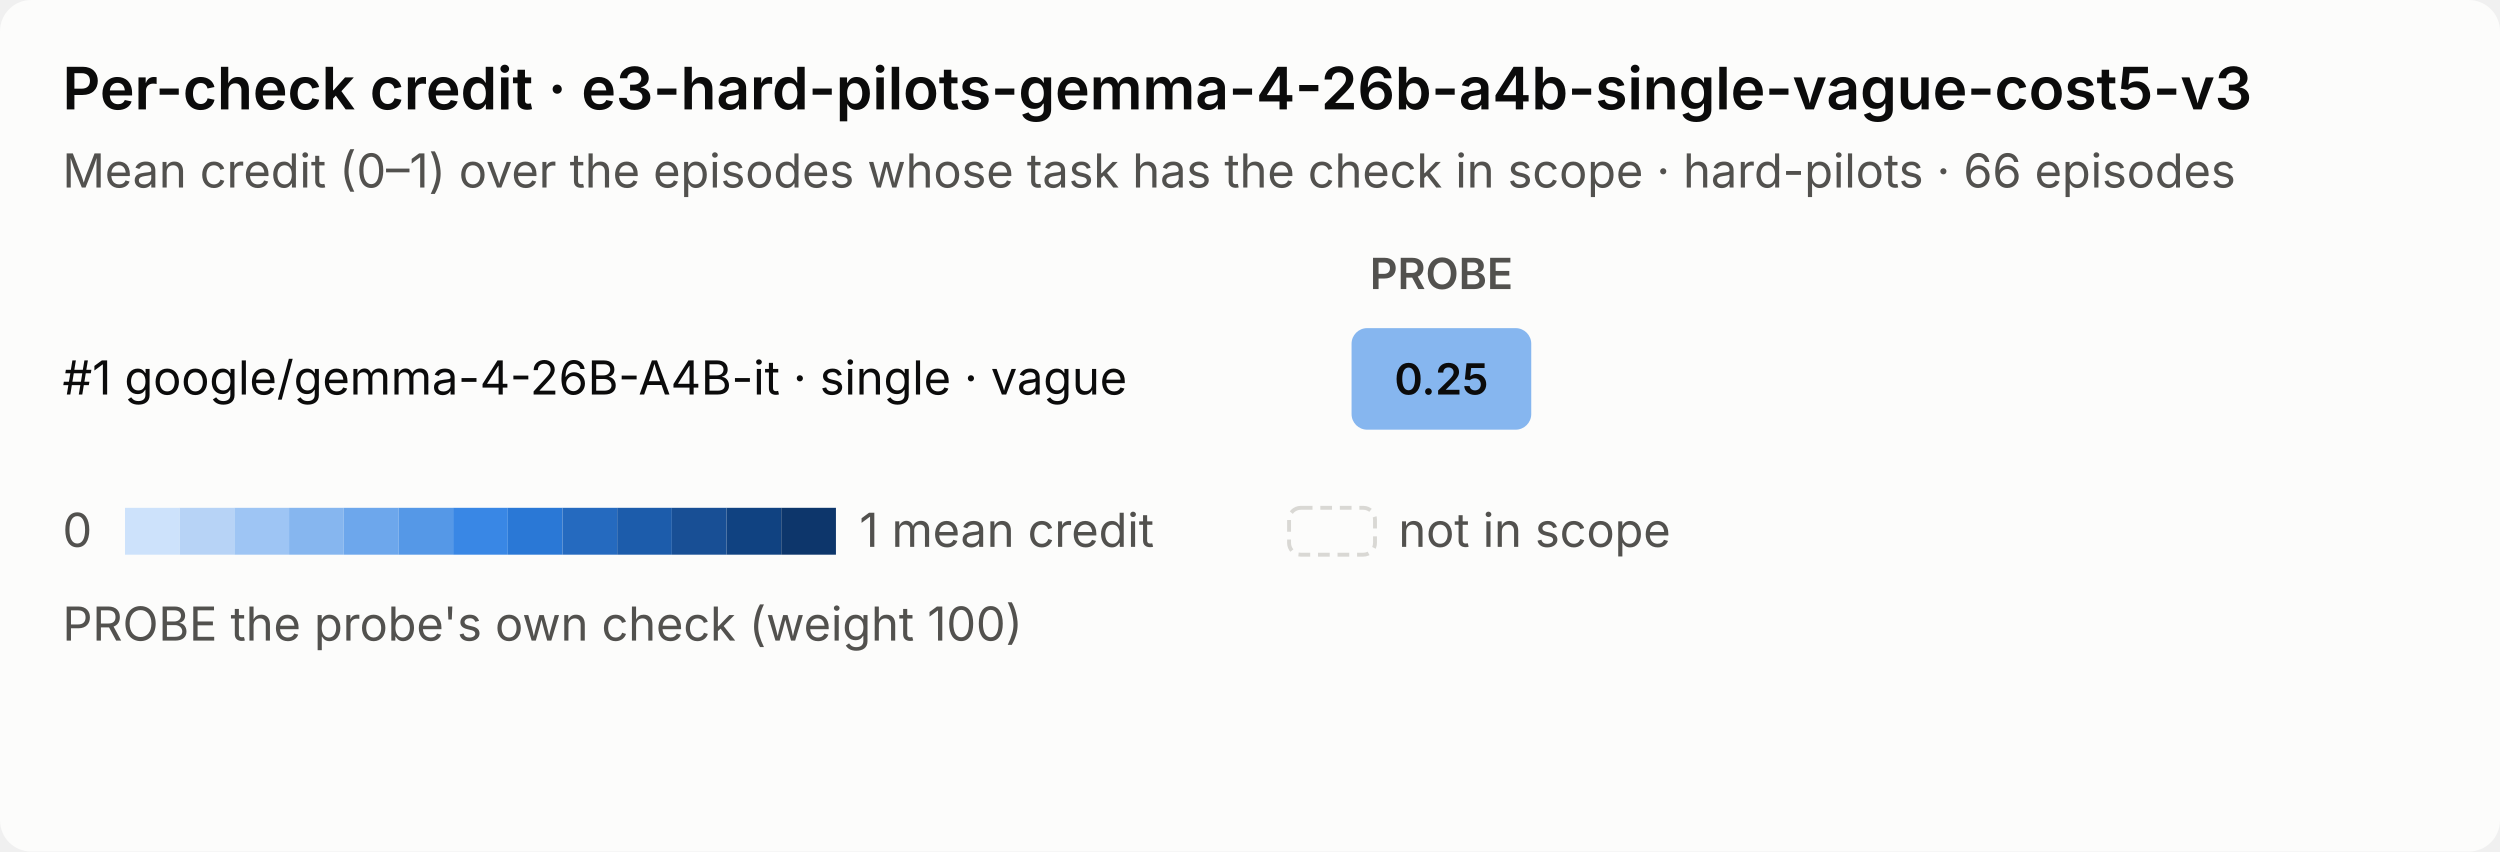
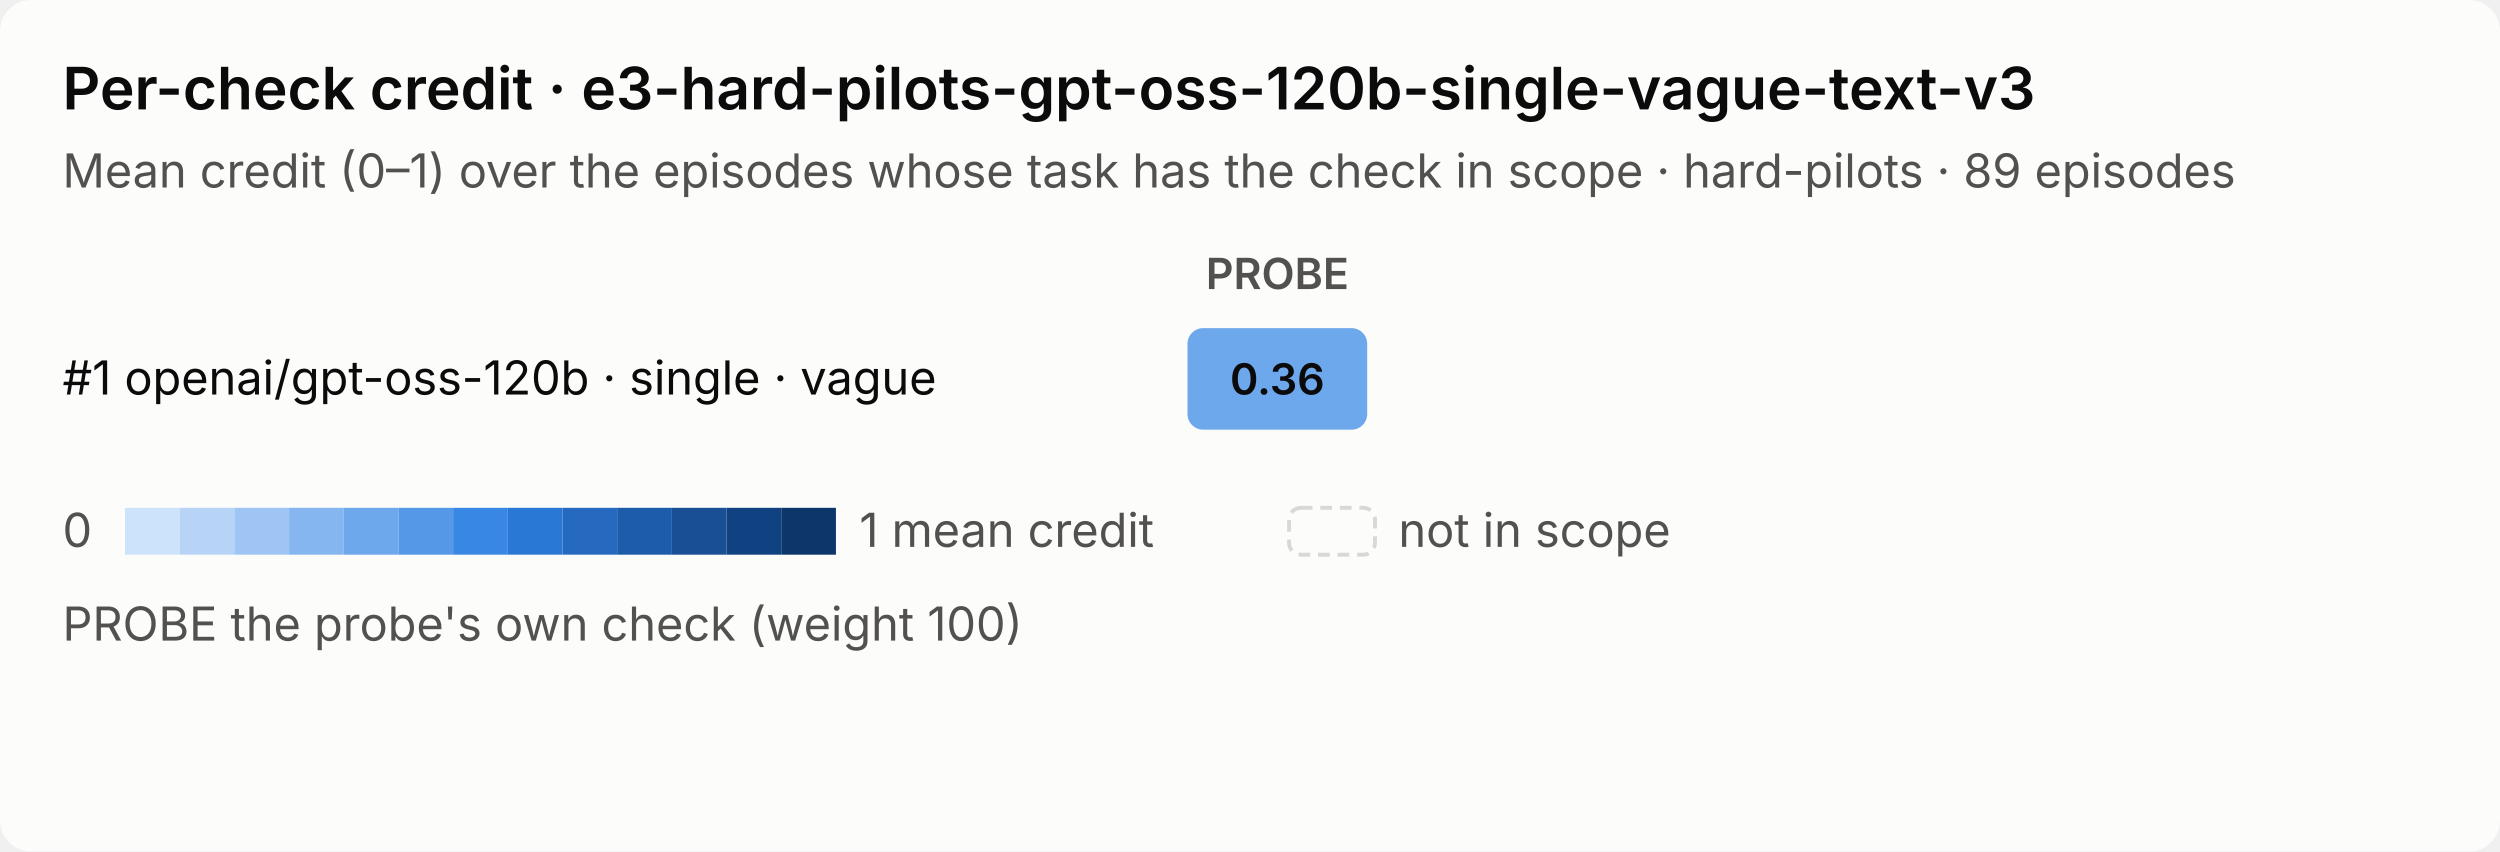
<svg xmlns="http://www.w3.org/2000/svg" width="640" height="218" viewBox="0 0 640 218" role="img" aria-labelledby="ttl dsc">
  <style>.t{font:600 15px system-ui,-apple-system,sans-serif;fill:#0b0b0b}.s,.k{font:12px system-ui,-apple-system,sans-serif;fill:#52514e}.l{font:12px system-ui,-apple-system,sans-serif;fill:#0b0b0b}.h{font:600 11px system-ui,-apple-system,sans-serif;fill:#52514e}.v{font:600 11px system-ui,-apple-system,sans-serif}.bg{fill:#fcfcfb}.na{fill:#fcfcfb;stroke:#d9d8d4;stroke-dasharray:3 2}.q0{fill:#cde2fb}.w0{fill:#0b0b0b}.q1{fill:#b7d3f6}.w1{fill:#0b0b0b}.q2{fill:#9ec5f4}.w2{fill:#0b0b0b}.q3{fill:#86b6ef}.w3{fill:#0b0b0b}.q4{fill:#6da7ec}.w4{fill:#0b0b0b}.q5{fill:#5598e7}.w5{fill:#0b0b0b}.q6{fill:#3987e5}.w6{fill:#0b0b0b}.q7{fill:#2a78d6}.w7{fill:#0b0b0b}.q8{fill:#256abf}.w8{fill:#ffffff}.q9{fill:#1c5cab}.w9{fill:#ffffff}.q10{fill:#184f95}.w10{fill:#ffffff}.q11{fill:#104281}.w11{fill:#ffffff}.q12{fill:#0d366b}.w12{fill:#ffffff}@media (prefers-color-scheme: dark){.t,.l{fill:#ffffff}.s,.k,.h{fill:#c3c2b7}.bg{fill:#1a1a19}.na{fill:#1a1a19;stroke:#4a4a46}.q0{fill:#0d366b}.w0{fill:#ffffff}.q1{fill:#104281}.w1{fill:#ffffff}.q2{fill:#184f95}.w2{fill:#ffffff}.q3{fill:#1c5cab}.w3{fill:#ffffff}.q4{fill:#256abf}.w4{fill:#ffffff}.q5{fill:#2a78d6}.w5{fill:#0b0b0b}.q6{fill:#3987e5}.w6{fill:#0b0b0b}.q7{fill:#5598e7}.w7{fill:#0b0b0b}.q8{fill:#6da7ec}.w8{fill:#0b0b0b}.q9{fill:#86b6ef}.w9{fill:#0b0b0b}.q10{fill:#9ec5f4}.w10{fill:#0b0b0b}.q11{fill:#b7d3f6}.w11{fill:#0b0b0b}.q12{fill:#cde2fb}.w12{fill:#0b0b0b}}</style>
  <rect class="bg" width="640" height="218" rx="8" />
-   <text class="t" x="16" y="28">Per-check credit · e3-hard-pilots-gemma-4-26b-a4b-single-vague-cost5-v3</text>
-   <text class="s" x="16" y="48">Mean credit (0–1) over the episodes whose task has the check in scope · hard-pilots · 66 episodes</text>
-   <text class="h" x="369" y="74" text-anchor="middle">PROBE</text>
-   <text class="l" x="16" y="101">#1  google/gemma-4-26B-A4B-it · single · vague</text>
+   <text class="t" x="16" y="28">Per-check credit · e3-hard-pilots-gpt-oss-120b-single-vague-text-v3</text>
+   <text class="s" x="16" y="48">Mean credit (0–1) over the episodes whose task has the check in scope · hard-pilots · 89 episodes</text>
+   <text class="h" x="327" y="74" text-anchor="middle">PROBE</text>
+   <text class="l" x="16" y="101">#1  openai/gpt-oss-120b · single · vague</text>
  <g>
-     <rect class="q3" x="346" y="84" width="46" height="26" rx="4" />
-     <text class="v w3" x="369" y="101" text-anchor="middle">0.25</text>
+     <rect class="q4" x="304" y="84" width="46" height="26" rx="4" />
+     <text class="v w4" x="327" y="101" text-anchor="middle">0.36</text>
  </g>
  <text class="k" x="16" y="140">0</text>
  <rect class="q0" x="32" y="130" width="14" height="12" />
  <rect class="q1" x="46" y="130" width="14" height="12" />
  <rect class="q2" x="60" y="130" width="14" height="12" />
  <rect class="q3" x="74" y="130" width="14" height="12" />
  <rect class="q4" x="88" y="130" width="14" height="12" />
  <rect class="q5" x="102" y="130" width="14" height="12" />
  <rect class="q6" x="116" y="130" width="14" height="12" />
  <rect class="q7" x="130" y="130" width="14" height="12" />
  <rect class="q8" x="144" y="130" width="14" height="12" />
  <rect class="q9" x="158" y="130" width="14" height="12" />
  <rect class="q10" x="172" y="130" width="14" height="12" />
  <rect class="q11" x="186" y="130" width="14" height="12" />
  <rect class="q12" x="200" y="130" width="14" height="12" />
  <text class="k" x="220" y="140">1 mean credit</text>
  <rect class="na" x="330" y="130" width="22" height="12" rx="3" />
  <text class="k" x="358" y="140">not in scope</text>
  <text class="k" x="16" y="164">PROBE  the probe's own check (weight 100)</text>
</svg>
